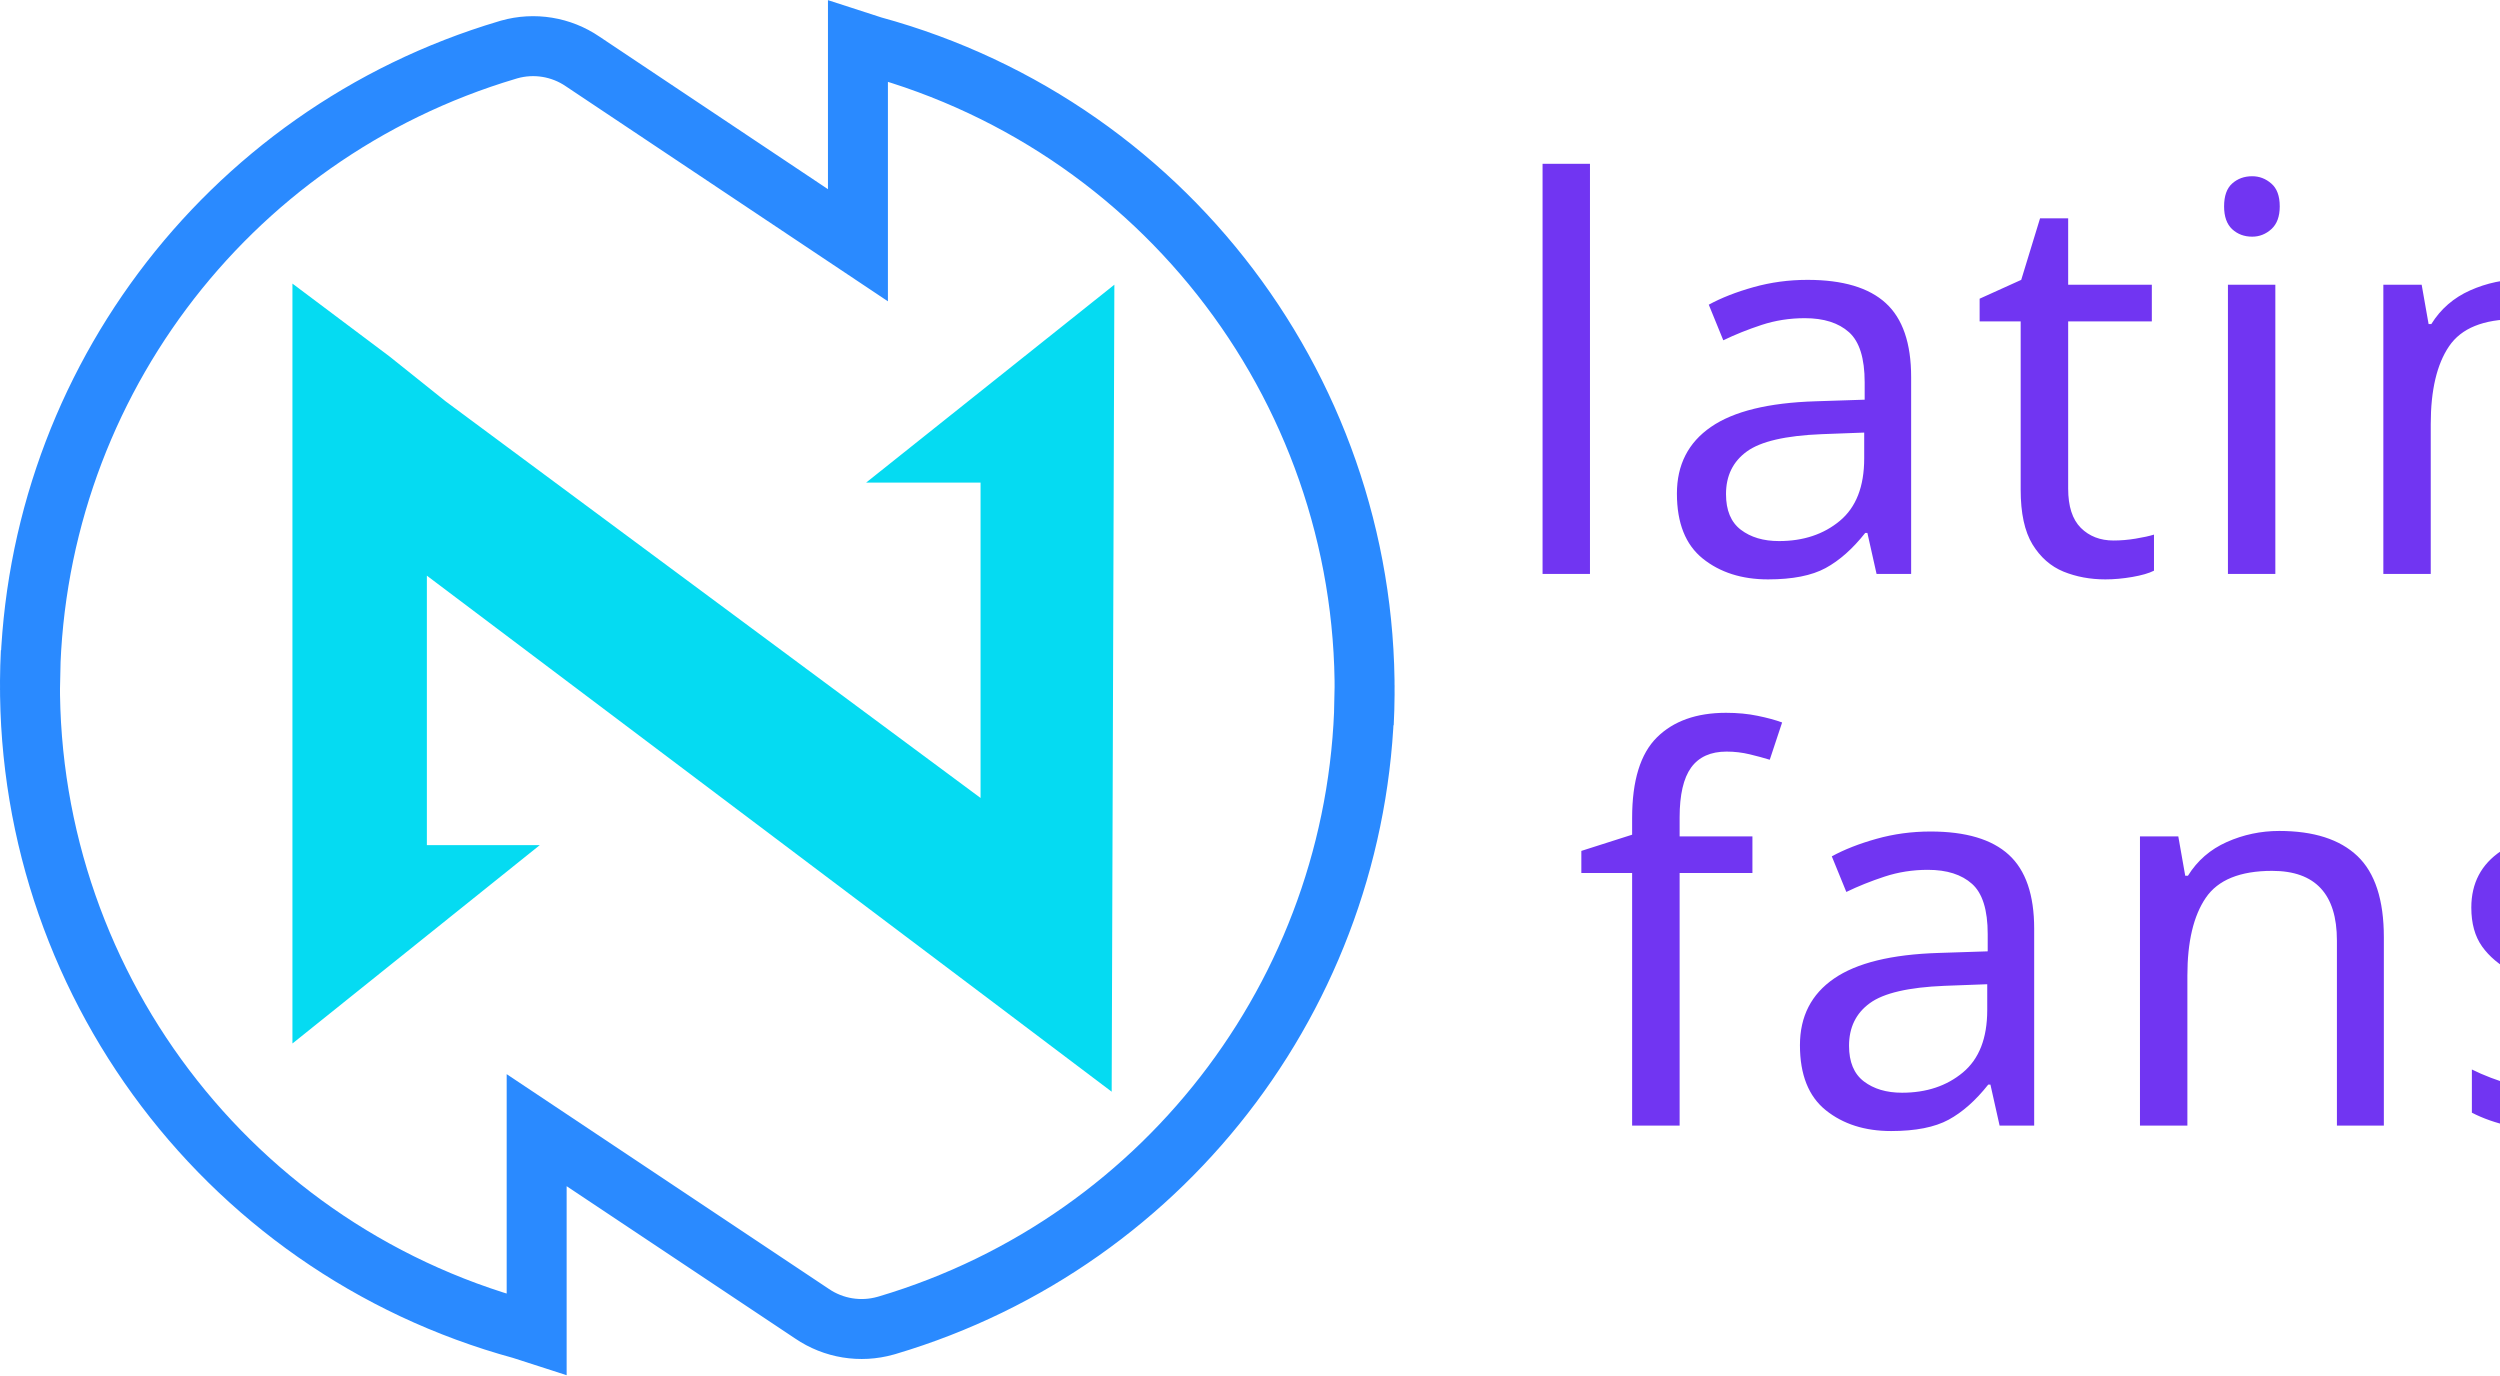
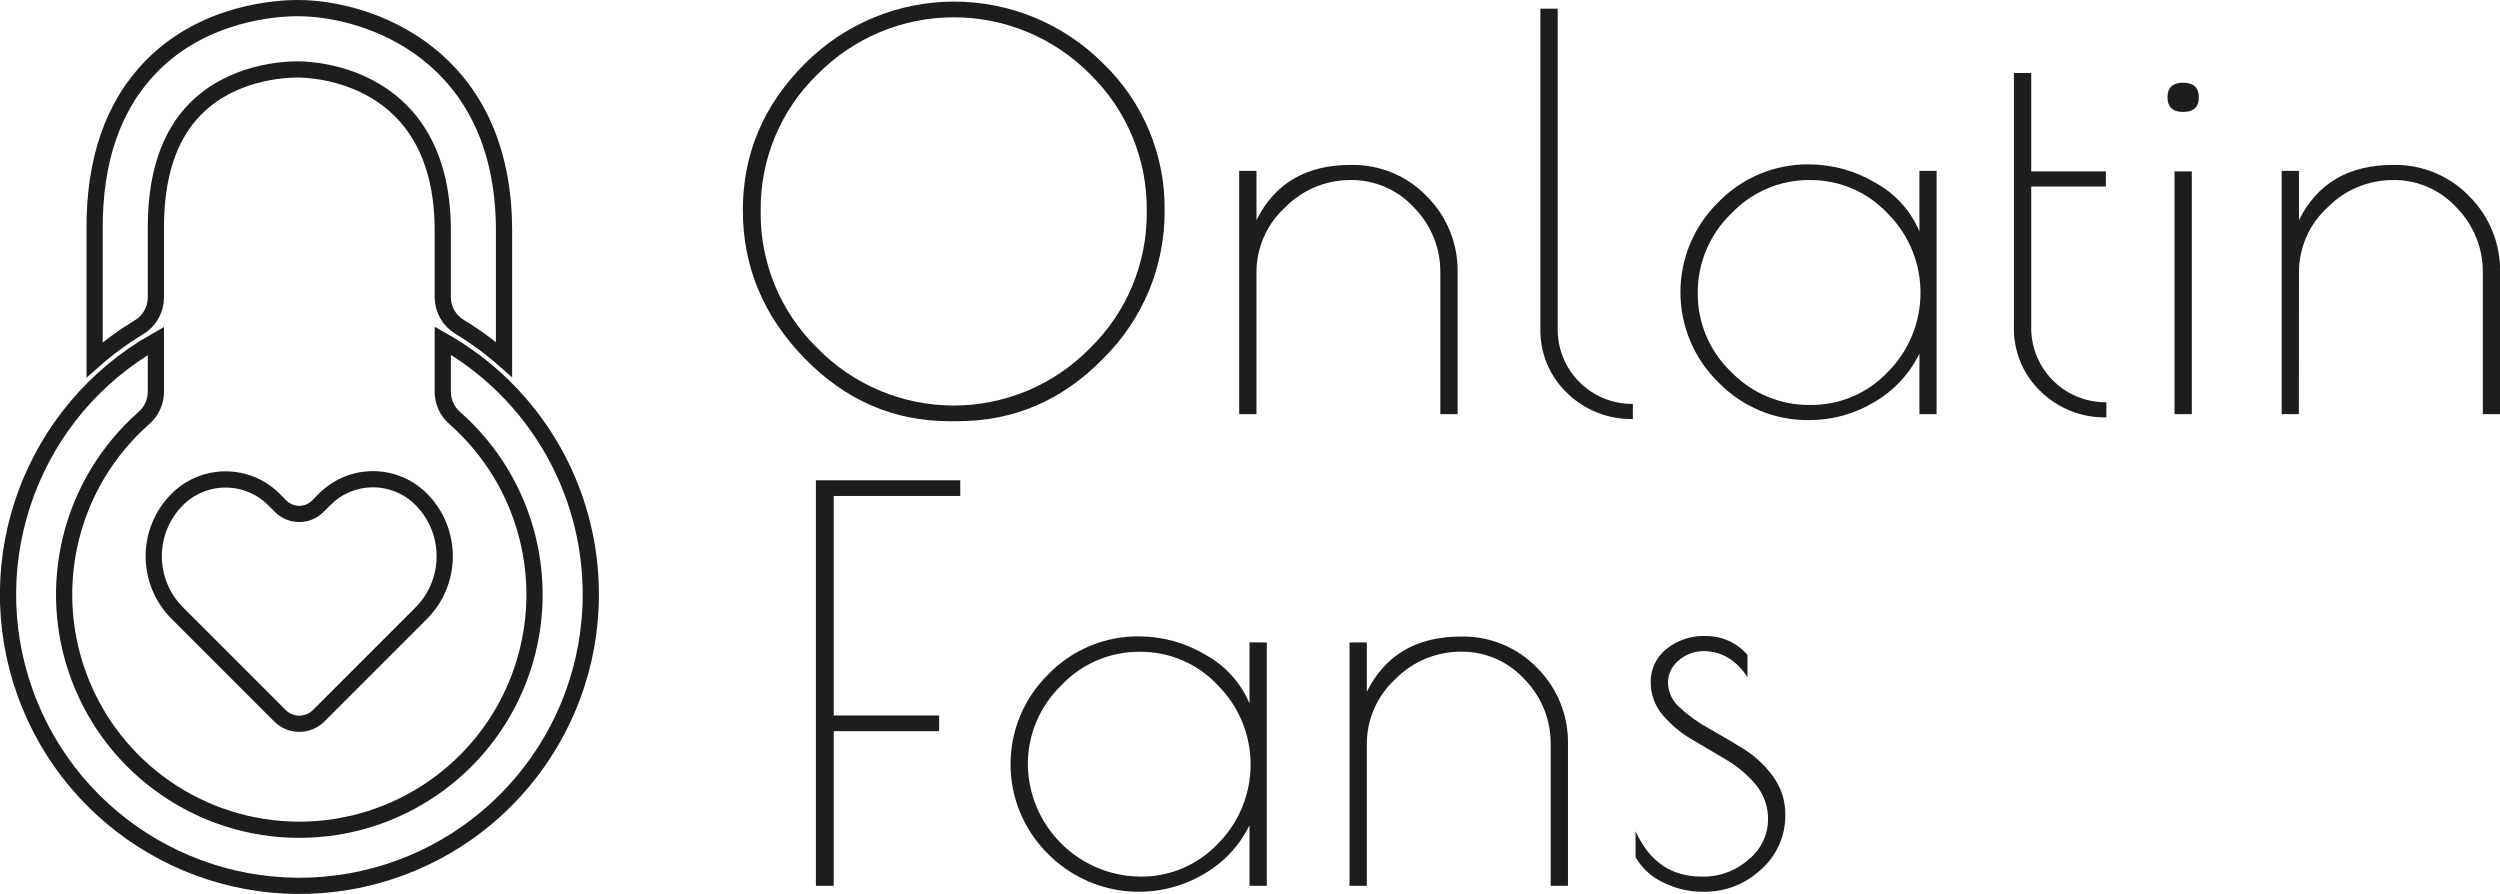
- <svg xmlns="http://www.w3.org/2000/svg" viewBox="0 0 416.93 229.35">
+ <svg xmlns="http://www.w3.org/2000/svg" viewBox="0 0 462.38 165.33">
  <defs>
-     <style>.cls-1,.cls-2{fill:none;}.cls-1{stroke:#000;stroke-width:3px;}.cls-1,.cls-2,.cls-3{stroke-miterlimit:10;}.cls-2{stroke:#2a8aff;stroke-width:10px;}.cls-3{fill:#05dbf2;stroke:#05dbf2;stroke-width:13px;}.cls-4{font-size:90px;fill:#7135f2;font-family:MonotypeCorsiva, Monotype Corsiva;letter-spacing:0.03em;}</style>
+     <style>.cls-1{fill:#1d1d1b;}.cls-2{fill:none;stroke:#1d1d1b;stroke-miterlimit:10;stroke-width:3px;}</style>
  </defs>
  <g id="Capa_2" data-name="Capa 2">
    <g id="Capa_1-2" data-name="Capa 1">
-       <path class="cls-1" d="M229.29,114.29a112.06,112.06,0,0,1-80.1,107.39l-.33.09a14.76,14.76,0,0,1-12.33-2L90.32,189v34.23l-2.49-.81A112,112,0,0,1,5.43,108.61l-.14,6.45A112,112,0,0,1,85.39,7.67l.33-.1a14.81,14.81,0,0,1,12.33,2l46.2,30.85V6.17l2.49.81a112,112,0,0,1,82.41,113.76Z" />
-       <path class="cls-2" d="M227.58,114.29A111.34,111.34,0,0,1,148,221l-.32.09a14.68,14.68,0,0,1-12.26-2L89.5,188.48v34l-2.48-.8a111.34,111.34,0,0,1-81.88-113L5,115.06A111.34,111.34,0,0,1,84.59,8.35l.33-.1a14.66,14.66,0,0,1,12.25,2l45.91,30.65v-34l2.47.8a111.34,111.34,0,0,1,81.89,113Z" />
-       <polygon class="cls-3" points="163.03 73.98 170.03 73.98 170.03 145.99 70.35 72.08 60.92 64.54 55.27 60.3 55.27 160.48 71.53 147.44 64.69 147.44 64.69 82.97 169.53 161.95 178.94 169.05 179.3 61.01 163.03 73.98" />
-       <text class="cls-4" transform="translate(249.6 95.72)">latin</text>
-       <text class="cls-4" transform="translate(262.38 187.72)">fans</text>
+       <path class="cls-1" d="M148.74,66.2q-11.36-11.7-11.35-27.35t11.5-27.1A38.93,38.93,0,0,1,204,11.7a37.07,37.07,0,0,1,11.4,27.15,38.07,38.07,0,0,1-11.3,27.4q-11.31,11.66-27,11.65h-1.5Q160.08,77.9,148.74,66.2Zm63.35-27.15a34.72,34.72,0,0,0-10.45-25.3,35.43,35.43,0,0,0-50.45,0,34.61,34.61,0,0,0-10.5,25.3,34.73,34.73,0,0,0,10.5,25.35,35.25,35.25,0,0,0,50.4,0A34.73,34.73,0,0,0,212.09,39.05Z" />
+       <path class="cls-1" d="M232.39,76.6h-3.2v-45h3.2v9.1q5.1-10.2,17.4-10.2a19,19,0,0,1,14.1,5.8,19.38,19.38,0,0,1,5.7,14.1V76.6h-3.2V50.4a16.86,16.86,0,0,0-4.85-12,15.63,15.63,0,0,0-11.75-5.1,16.92,16.92,0,0,0-12.15,5.1,16.2,16.2,0,0,0-5.25,12Z" />
+       <path class="cls-1" d="M302,74.7v2.8a16.93,16.93,0,0,1-12.1-4.75,16,16,0,0,1-5-12.15V1.6h3.2v59A13.75,13.75,0,0,0,302,74.7Z" />
+       <path class="cls-1" d="M358.18,31.6v45H355V65.4a21,21,0,0,1-8.4,9,23.22,23.22,0,0,1-12,3.3,23,23,0,0,1-16.8-7,23.3,23.3,0,0,1,0-33.3,23,23,0,0,1,16.8-7,24.09,24.09,0,0,1,12.25,3.4,18.45,18.45,0,0,1,8.15,9V31.6ZM314,54.2a19.89,19.89,0,0,0,6.15,14.55,20,20,0,0,0,14.6,6.15,19.45,19.45,0,0,0,14.45-6.15,20.76,20.76,0,0,0-.05-29.25,19.5,19.5,0,0,0-14.45-6.2,19.76,19.76,0,0,0-14.55,6.25A20.23,20.23,0,0,0,314,54.2Z" />
+       <path class="cls-1" d="M389.58,74.4v2.8a16.93,16.93,0,0,1-12.1-4.75,16,16,0,0,1-5-12.15V13.5h3.2V31.7h13.8v2.8h-13.8V60.3a13.75,13.75,0,0,0,13.9,14.1Z" />
+       <path class="cls-1" d="M403.78,20.7c-1.93,0-2.9-.9-2.9-2.7s1-2.7,2.9-2.7,2.9.9,2.9,2.7S405.71,20.7,403.78,20.7Zm1.6,11V76.6h-3.2V31.7Z" />
+       <path class="cls-1" d="M425.18,76.6H422v-45h3.2v9.1q5.1-10.2,17.4-10.2a19,19,0,0,1,14.1,5.8,19.38,19.38,0,0,1,5.7,14.1V76.6h-3.2V50.4a16.86,16.86,0,0,0-4.85-12,15.61,15.61,0,0,0-11.75-5.1,16.92,16.92,0,0,0-12.15,5.1,16.2,16.2,0,0,0-5.25,12Z" />
+       <path class="cls-1" d="M150.9,88.83h26.7v2.9H154.2v40.6h19.5v2.9H154.2v28.6h-3.3Z" />
+       <path class="cls-1" d="M234.3,118.83v45h-3.2v-11.2a21.07,21.07,0,0,1-8.4,9A23.66,23.66,0,0,1,193.9,158a23.3,23.3,0,0,1,0-33.3,23,23,0,0,1,16.8-7,24,24,0,0,1,12.25,3.4,18.45,18.45,0,0,1,8.15,9v-11.3Zm-44.2,22.6a21,21,0,0,0,20.75,20.7A19.46,19.46,0,0,0,225.3,156a20.76,20.76,0,0,0-.05-29.25,19.5,19.5,0,0,0-14.45-6.2,19.72,19.72,0,0,0-14.55,6.25A20.23,20.23,0,0,0,190.1,141.43Z" />
+       <path class="cls-1" d="M252.8,163.83h-3.2v-45h3.2v9.1q5.1-10.2,17.4-10.2a19,19,0,0,1,14.1,5.8,19.38,19.38,0,0,1,5.7,14.1v26.2h-3.2v-26.2a16.86,16.86,0,0,0-4.85-12,15.63,15.63,0,0,0-11.75-5.1,16.92,16.92,0,0,0-12.15,5.1,16.2,16.2,0,0,0-5.25,12Z" />
+       <path class="cls-1" d="M315.1,120.43a6.89,6.89,0,0,0-4.6,1.7,5.27,5.27,0,0,0-2,4.2,6.22,6.22,0,0,0,2.25,4.6,27.43,27.43,0,0,0,5.4,3.85c2.1,1.17,4.21,2.42,6.35,3.75a19.31,19.31,0,0,1,5.45,5.1,11.78,11.78,0,0,1,2.25,7.1,13.27,13.27,0,0,1-4.45,10.05A15.19,15.19,0,0,1,315,164.93a16.18,16.18,0,0,1-7.45-1.75,11.41,11.41,0,0,1-5.05-4.65v-4.8q3.79,8.4,12.2,8.4a12.62,12.62,0,0,0,8.75-3.2,9.5,9.5,0,0,0,3.55-7.15,10,10,0,0,0-2.25-6.65,21,21,0,0,0-5.45-4.6c-2.14-1.27-4.25-2.52-6.35-3.75a20.76,20.76,0,0,1-5.4-4.5,9.28,9.28,0,0,1-2.25-6.2,7.64,7.64,0,0,1,2.85-6,10.89,10.89,0,0,1,7.35-2.45,10.09,10.09,0,0,1,7.7,3.5v4.1Q320,120.43,315.1,120.43Z" />
+       <path class="cls-2" d="M109.27,109.94A53.89,53.89,0,1,1,28.83,63.05v9.42a6.45,6.45,0,0,1-2.22,4.85,43.5,43.5,0,1,0,57.5,0,6.47,6.47,0,0,1-2.22-4.85V63A53.84,53.84,0,0,1,109.27,109.94Z" />
+       <path class="cls-2" d="M93.22,42.65V66.48a57.8,57.8,0,0,0-8.18-6A6.44,6.44,0,0,1,81.89,55V42.65c0-29-24.09-29.81-26.83-29.81s-12.19.52-18.88,7.27c-5,5-7.44,12.58-7.35,22.48V55.05a6.41,6.41,0,0,1-3.15,5.49,57.87,57.87,0,0,0-8.18,6V42.65c-.12-13,3.45-23.27,10.63-30.52C37.9,2.27,51.21,1.5,55.06,1.5,68.26,1.5,93.22,10.1,93.22,42.65Z" />
+       <path class="cls-2" d="M51.93,93.65l-1.27-1.27a12.64,12.64,0,0,0-17.88,0h0a14.86,14.86,0,0,0,0,21l19,19a5.06,5.06,0,0,0,7.16,0l18.94-18.94a14.94,14.94,0,0,0,0-21.12h0a12.58,12.58,0,0,0-17.79,0l-1.3,1.3A4.86,4.86,0,0,1,51.93,93.65Z" />
    </g>
  </g>
</svg>
